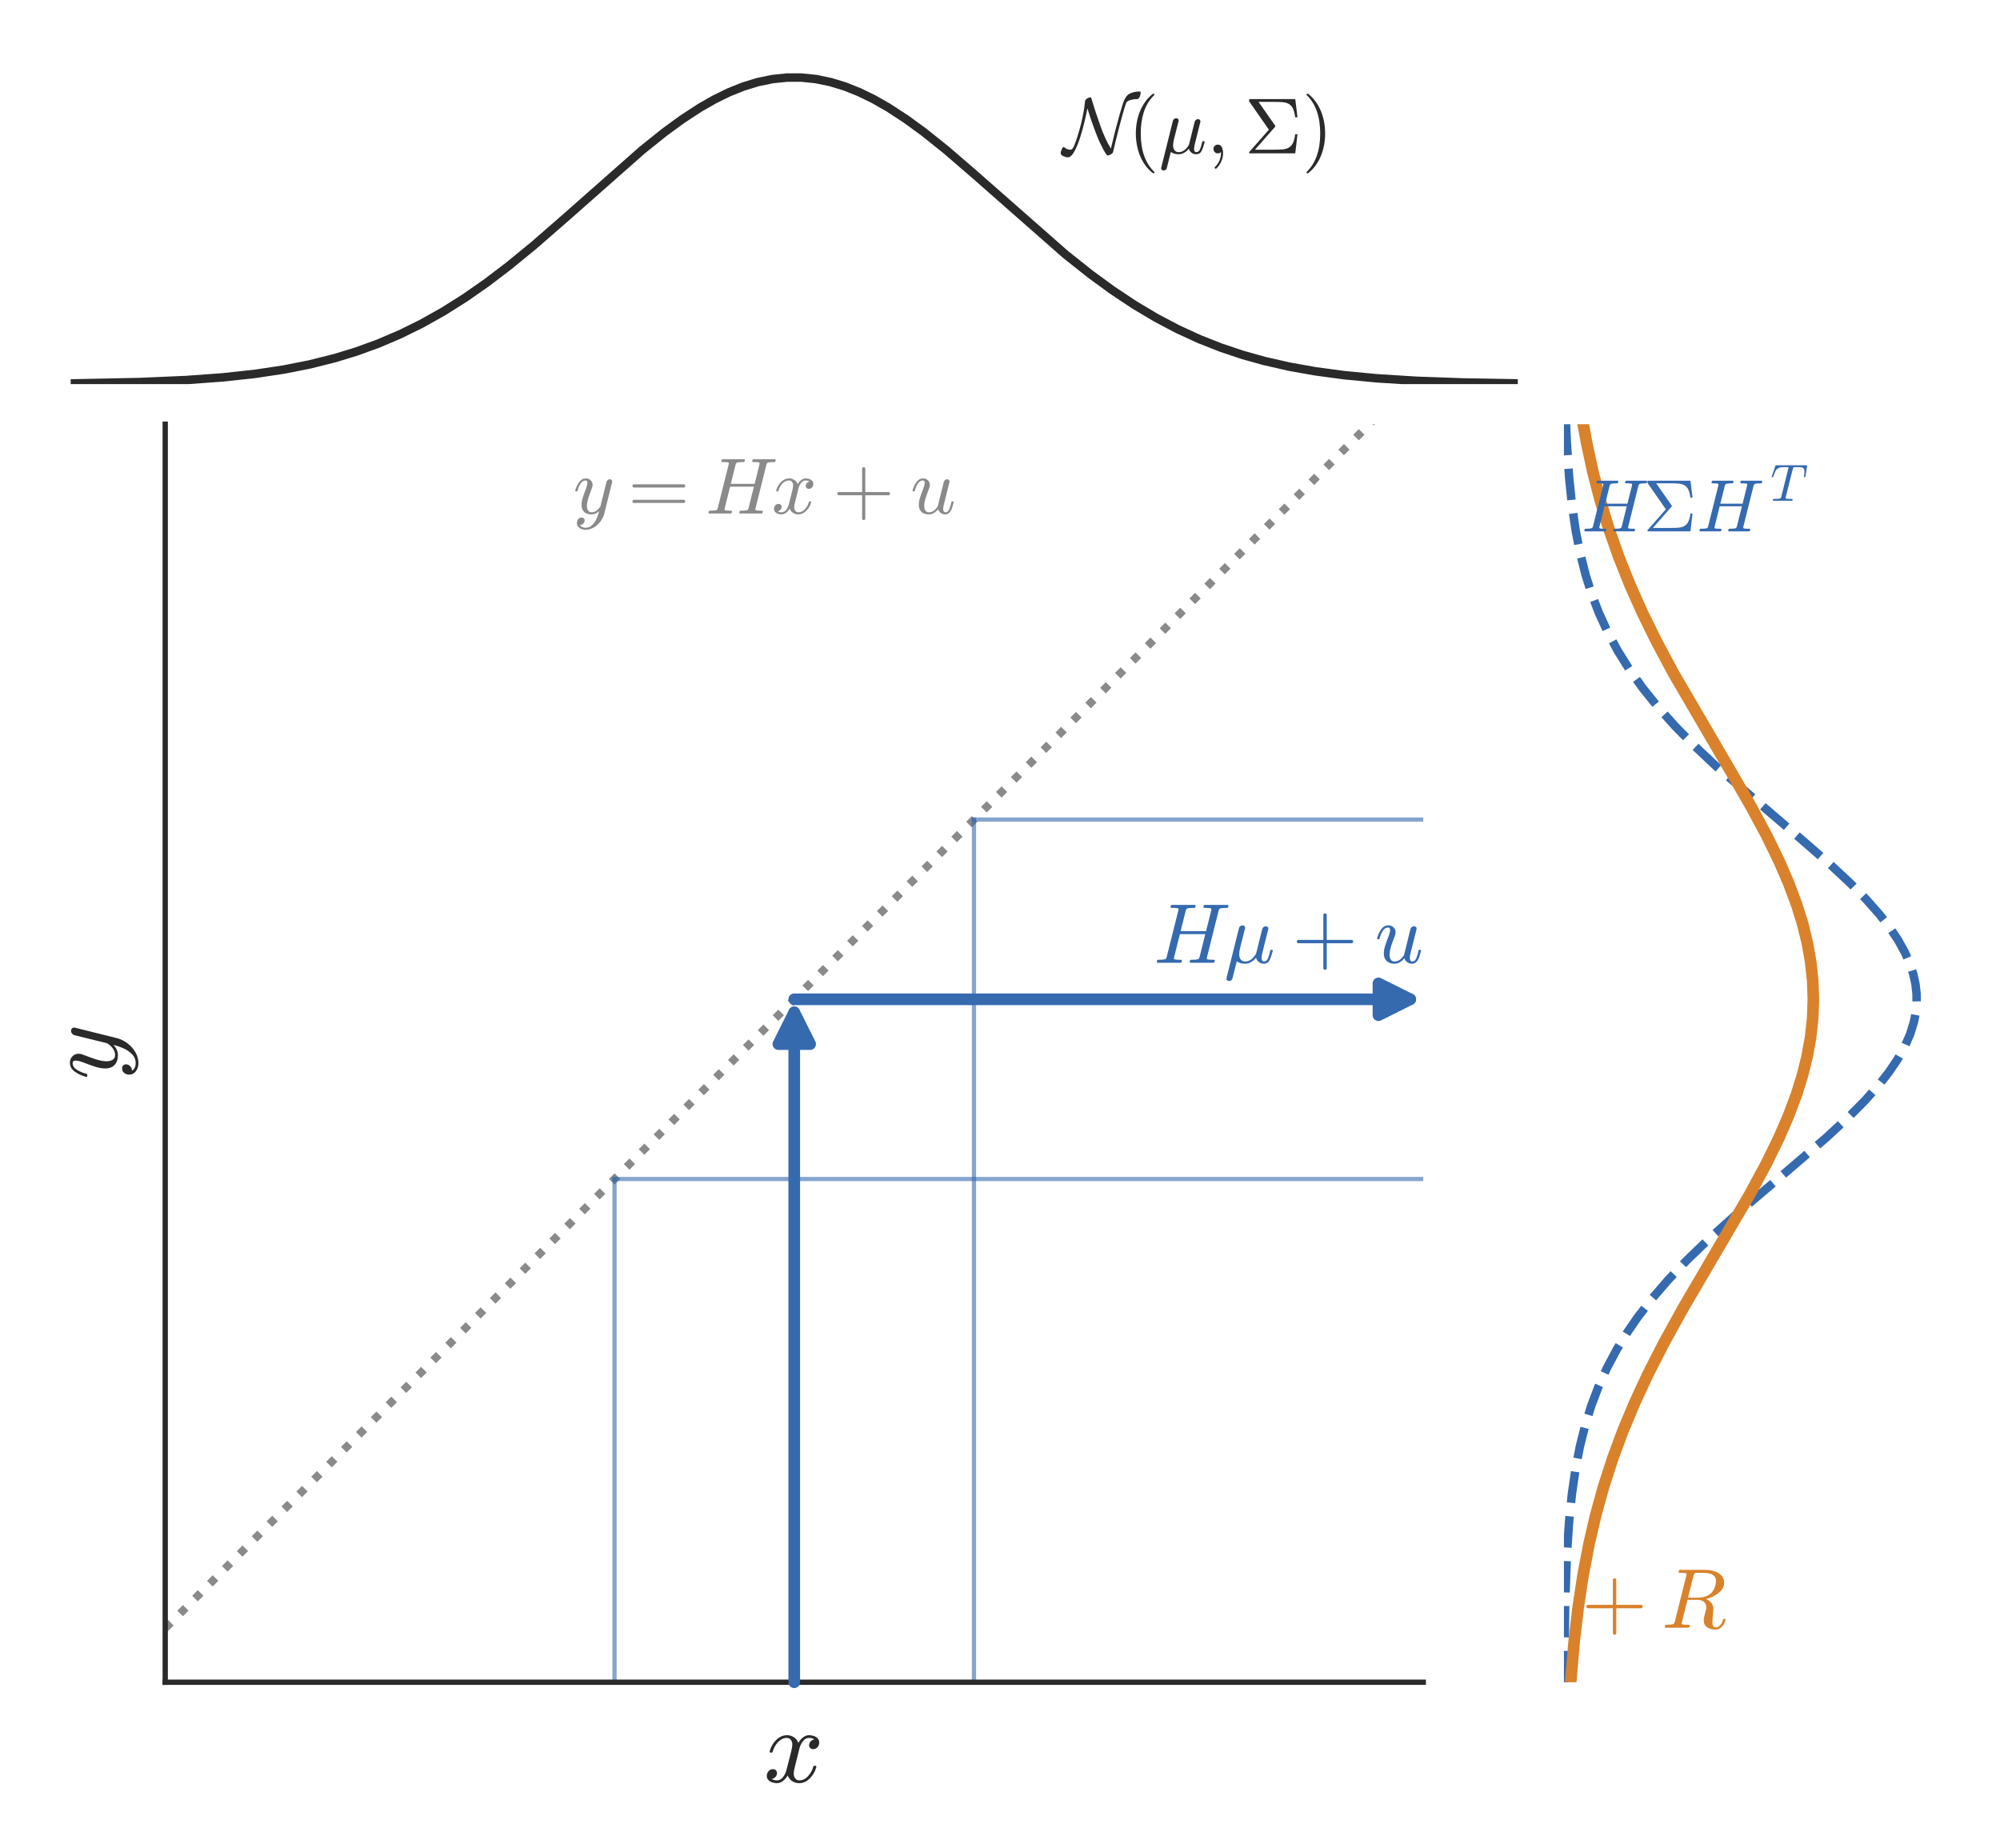
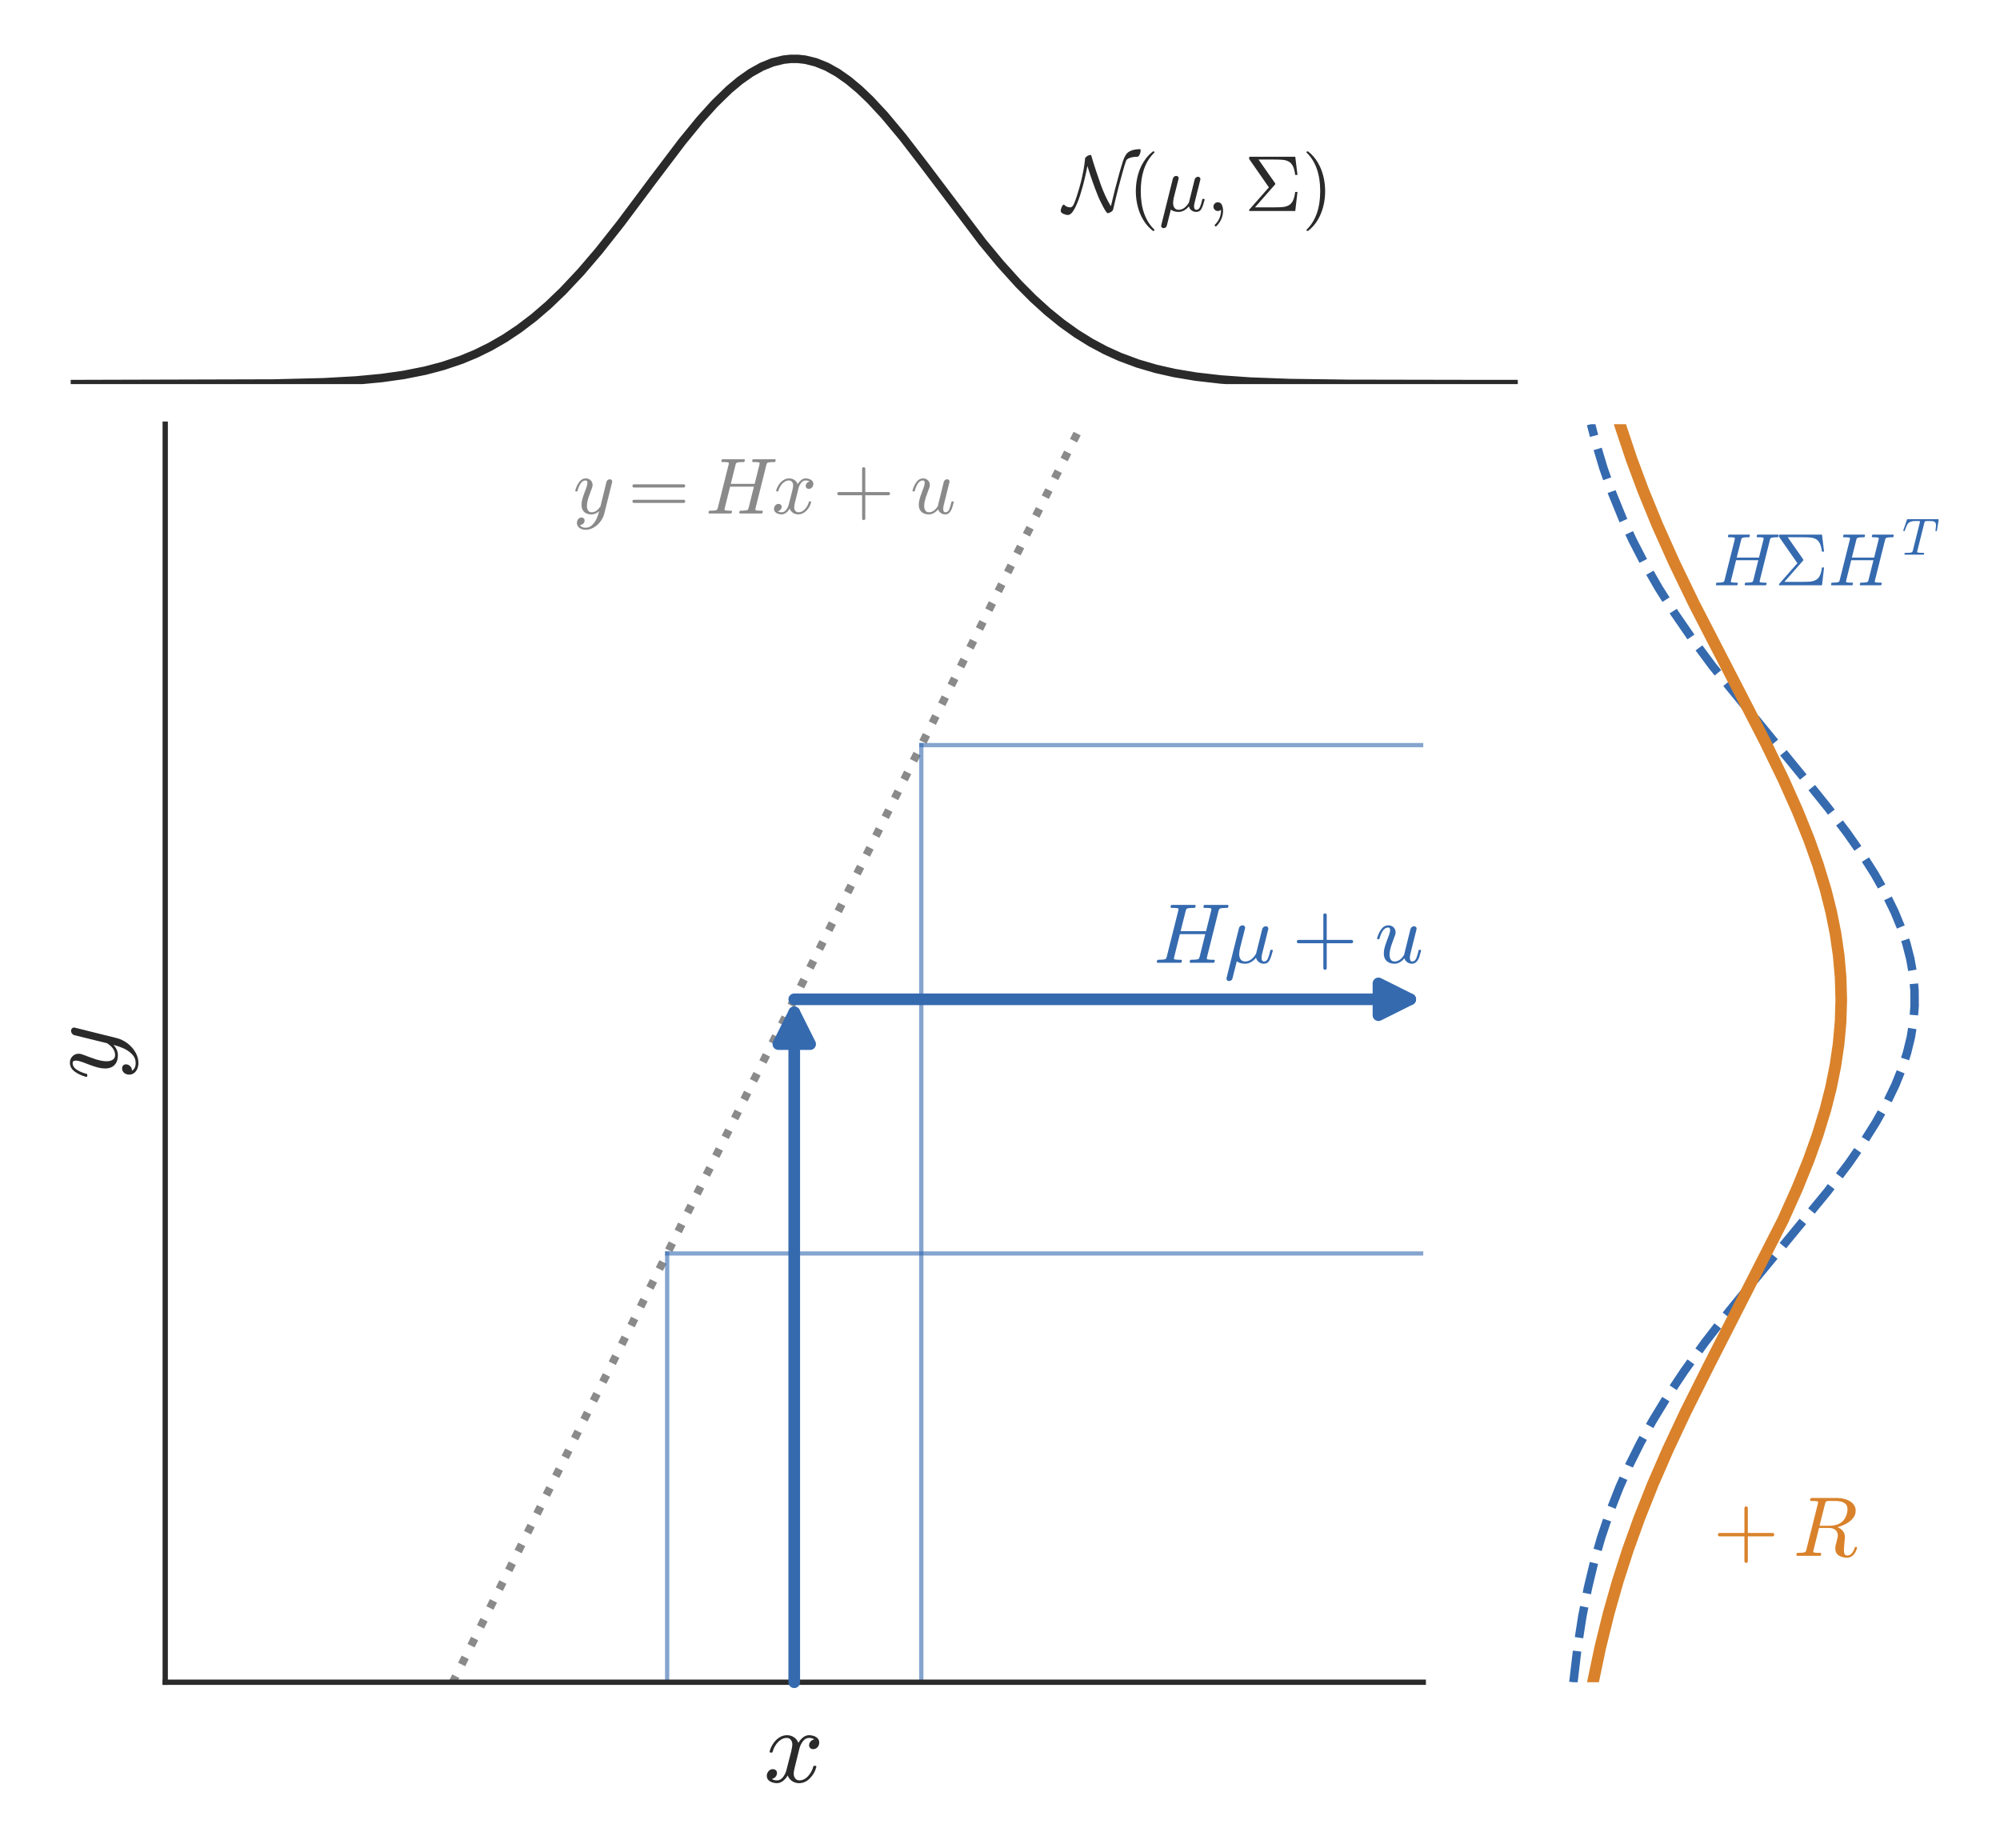
<svg xmlns="http://www.w3.org/2000/svg" xmlns:xlink="http://www.w3.org/1999/xlink" width="377.67pt" height="348.864pt" viewBox="0 0 377.67 348.864" version="1.1">
  <defs>
    <style type="text/css">*{stroke-linejoin: round; stroke-linecap: butt}</style>
  </defs>
  <g id="figure_1">
    <g id="patch_1">
      <path d="M 0 348.864  L 377.67 348.864  L 377.67 0  L 0 0  L 0 348.864  z " style="fill: none" />
    </g>
    <g id="axes_1">
      <g id="patch_2">
        <path d="M 31.2 317.664  L 268.762 317.664  L 268.762 80.102  L 31.2 80.102  L 31.2 317.664  z " style="fill: none" />
      </g>
      <g id="matplotlib.axis_1">
        <g id="text_1">
          <g style="fill: #2a2a2a" transform="translate(144.1811 336.664) scale(0.2 -0.2)">
            <defs>
              <path id="Cmmi10-3f" d="M 500 184  Q 613 97 819 97  Q 1019 97 1172 289  Q 1325 481 1381 709  L 1672 1844  Q 1741 2153 1741 2266  Q 1741 2425 1652 2544  Q 1563 2663 1403 2663  Q 1200 2663 1022 2536  Q 844 2409 722 2214  Q 600 2019 550 1819  Q 538 1778 500 1778  L 422 1778  Q 372 1778 372 1838  L 372 1856  Q 434 2094 584 2320  Q 734 2547 951 2687  Q 1169 2828 1416 2828  Q 1650 2828 1839 2703  Q 2028 2578 2106 2363  Q 2216 2559 2386 2693  Q 2556 2828 2759 2828  Q 2897 2828 3040 2779  Q 3184 2731 3275 2631  Q 3366 2531 3366 2381  Q 3366 2219 3261 2101  Q 3156 1984 2994 1984  Q 2891 1984 2822 2050  Q 2753 2116 2753 2216  Q 2753 2350 2845 2451  Q 2938 2553 3066 2572  Q 2950 2663 2747 2663  Q 2541 2663 2389 2472  Q 2238 2281 2175 2047  L 1894 916  Q 1825 659 1825 494  Q 1825 331 1917 214  Q 2009 97 2163 97  Q 2463 97 2698 361  Q 2934 625 3009 941  Q 3022 978 3059 978  L 3138 978  Q 3163 978 3178 961  Q 3194 944 3194 922  Q 3194 916 3188 903  Q 3097 522 2806 225  Q 2516 -72 2150 -72  Q 1916 -72 1727 54  Q 1538 181 1459 397  Q 1359 209 1182 68  Q 1006 -72 806 -72  Q 669 -72 523 -23  Q 378 25 287 125  Q 197 225 197 378  Q 197 528 301 651  Q 406 775 563 775  Q 669 775 741 711  Q 813 647 813 544  Q 813 409 723 309  Q 634 209 500 184  z " transform="scale(0.015625)" />
            </defs>
            <use xlink:href="#Cmmi10-3f" transform="translate(0 0.8125)" />
          </g>
        </g>
      </g>
      <g id="matplotlib.axis_2">
        <g id="text_2">
          <g style="fill: #2a2a2a" transform="translate(22.2 203.8829) rotate(-90) scale(0.2 -0.2)">
            <defs>
              <path id="Cmmi10-72" d="M 538 -916  Q 672 -1147 1006 -1147  Q 1309 -1147 1531 -934  Q 1753 -722 1889 -420  Q 2025 -119 2100 197  Q 1816 -72 1484 -72  Q 1231 -72 1053 15  Q 875 103 776 276  Q 678 450 678 697  Q 678 906 734 1126  Q 791 1347 892 1617  Q 994 1888 1069 2088  Q 1153 2322 1153 2472  Q 1153 2663 1013 2663  Q 759 2663 595 2402  Q 431 2141 353 1819  Q 341 1778 300 1778  L 225 1778  Q 172 1778 172 1838  L 172 1856  Q 275 2238 487 2533  Q 700 2828 1025 2828  Q 1253 2828 1411 2678  Q 1569 2528 1569 2297  Q 1569 2178 1516 2047  Q 1488 1969 1388 1706  Q 1288 1444 1234 1272  Q 1181 1100 1147 934  Q 1113 769 1113 603  Q 1113 391 1203 244  Q 1294 97 1491 97  Q 1888 97 2203 581  L 2688 2553  Q 2709 2638 2787 2698  Q 2866 2759 2956 2759  Q 3034 2759 3092 2709  Q 3150 2659 3150 2578  Q 3150 2541 3144 2528  L 2509 -19  Q 2425 -347 2200 -647  Q 1975 -947 1658 -1130  Q 1341 -1313 997 -1313  Q 831 -1313 668 -1248  Q 506 -1184 406 -1056  Q 306 -928 306 -756  Q 306 -581 409 -453  Q 513 -325 684 -325  Q 788 -325 858 -389  Q 928 -453 928 -556  Q 928 -703 818 -812  Q 709 -922 563 -922  Q 556 -919 550 -917  Q 544 -916 538 -916  z " transform="scale(0.015625)" />
            </defs>
            <use xlink:href="#Cmmi10-72" transform="translate(0 0.8125)" />
          </g>
        </g>
      </g>
      <g id="line2d_1">
-         <path d="M 31.2 307.483  L 268.762 69.921  L 268.762 69.921  " clip-path="url(#p73cad369c8)" style="fill: none; stroke-dasharray: 1.5,2.475; stroke-dashoffset: 0; stroke: #8a8a8a; stroke-width: 1.5" />
+         <path d="M 69.4 349.864  L 244.832 -1  L 244.832 -1  " clip-path="url(#pf009cee28e)" style="fill: none; stroke-dasharray: 1.5,2.475; stroke-dashoffset: 0; stroke: #8a8a8a; stroke-width: 1.5" />
      </g>
      <g id="line2d_2">
-         <path d="M 116.044 317.664  L 116.044 222.639  " clip-path="url(#p73cad369c8)" style="fill: none; stroke: #356aaf; stroke-opacity: 0.6; stroke-width: 0.8; stroke-linecap: square" />
+         <path d="M 125.984 317.664  L 125.984 236.697  " clip-path="url(#pf009cee28e)" style="fill: none; stroke: #356aaf; stroke-opacity: 0.6; stroke-width: 0.8; stroke-linecap: square" />
      </g>
      <g id="line2d_3">
-         <path d="M 116.044 222.639  L 268.762 222.639  " clip-path="url(#p73cad369c8)" style="fill: none; stroke: #356aaf; stroke-opacity: 0.6; stroke-width: 0.8; stroke-linecap: square" />
+         <path d="M 125.984 236.697  L 268.762 236.697  " clip-path="url(#pf009cee28e)" style="fill: none; stroke: #356aaf; stroke-opacity: 0.6; stroke-width: 0.8; stroke-linecap: square" />
      </g>
      <g id="line2d_4">
-         <path d="M 183.919 317.664  L 183.919 154.764  " clip-path="url(#p73cad369c8)" style="fill: none; stroke: #356aaf; stroke-opacity: 0.6; stroke-width: 0.8; stroke-linecap: square" />
+         <path d="M 173.978 317.664  L 173.978 140.707  " clip-path="url(#pf009cee28e)" style="fill: none; stroke: #356aaf; stroke-opacity: 0.6; stroke-width: 0.8; stroke-linecap: square" />
      </g>
      <g id="line2d_5">
-         <path d="M 183.919 154.764  L 268.762 154.764  " clip-path="url(#p73cad369c8)" style="fill: none; stroke: #356aaf; stroke-opacity: 0.6; stroke-width: 0.8; stroke-linecap: square" />
+         <path d="M 173.978 140.707  L 268.762 140.707  " clip-path="url(#pf009cee28e)" style="fill: none; stroke: #356aaf; stroke-opacity: 0.6; stroke-width: 0.8; stroke-linecap: square" />
      </g>
      <g id="patch_3">
        <path d="M 31.2 317.664  L 31.2 80.102  " style="fill: none; stroke: #2a2a2a; stroke-linejoin: miter; stroke-linecap: square" />
      </g>
      <g id="patch_4">
        <path d="M 31.2 317.664  L 268.762 317.664  " style="fill: none; stroke: #2a2a2a; stroke-linejoin: miter; stroke-linecap: square" />
      </g>
      <g id="text_3">
        <g style="fill: #8a8a8a" transform="translate(108.2248 97.0706) scale(0.15 -0.15)">
          <defs>
            <path id="Cmr10-29" d="M 481 850  Q 428 850 393 890  Q 359 931 359 978  Q 359 1031 393 1068  Q 428 1106 481 1106  L 4500 1106  Q 4547 1106 4581 1068  Q 4616 1031 4616 978  Q 4616 931 4581 890  Q 4547 850 4500 850  L 481 850  z M 481 2094  Q 428 2094 393 2131  Q 359 2169 359 2222  Q 359 2269 393 2309  Q 428 2350 481 2350  L 4500 2350  Q 4547 2350 4581 2309  Q 4616 2269 4616 2222  Q 4616 2169 4581 2131  Q 4547 2094 4500 2094  L 481 2094  z " transform="scale(0.015625)" />
            <path id="Cmmi10-49" d="M 300 0  Q 238 0 238 84  Q 241 100 250 139  Q 259 178 276 201  Q 294 225 319 225  Q 709 225 863 269  Q 947 297 984 441  L 1863 3956  Q 1875 4019 1875 4044  Q 1875 4113 1797 4122  Q 1678 4147 1338 4147  Q 1275 4147 1275 4231  Q 1297 4313 1309 4342  Q 1322 4372 1381 4372  L 3103 4372  Q 3169 4372 3169 4288  Q 3166 4272 3156 4234  Q 3147 4197 3131 4172  Q 3116 4147 3084 4147  Q 2694 4147 2541 4103  Q 2456 4072 2419 3928  L 2034 2388  L 3956 2388  L 4347 3956  Q 4359 4019 4359 4044  Q 4359 4113 4281 4122  Q 4159 4147 3822 4147  Q 3756 4147 3756 4231  Q 3778 4313 3790 4342  Q 3803 4372 3866 4372  L 5588 4372  Q 5650 4372 5650 4288  Q 5647 4272 5637 4233  Q 5628 4194 5611 4170  Q 5594 4147 5569 4147  Q 5178 4147 5025 4103  Q 4941 4075 4903 3928  L 4025 416  Q 4013 353 4013 325  Q 4013 259 4091 250  Q 4213 225 4550 225  Q 4616 225 4616 141  Q 4597 66 4578 33  Q 4559 0 4506 0  L 2784 0  Q 2719 0 2719 84  Q 2731 131 2737 153  Q 2744 175 2761 200  Q 2778 225 2803 225  Q 3194 225 3347 269  Q 3431 297 3469 441  L 3897 2163  L 1978 2163  L 1544 416  Q 1528 338 1528 325  Q 1528 259 1606 250  Q 1728 225 2069 225  Q 2131 225 2131 141  Q 2109 56 2095 28  Q 2081 0 2022 0  L 300 0  z " transform="scale(0.015625)" />
            <path id="Cmr10-4c" d="M 481 1472  Q 428 1472 393 1512  Q 359 1553 359 1600  Q 359 1647 393 1687  Q 428 1728 481 1728  L 2363 1728  L 2363 3616  Q 2363 3666 2400 3698  Q 2438 3731 2491 3731  Q 2538 3731 2578 3698  Q 2619 3666 2619 3616  L 2619 1728  L 4500 1728  Q 4547 1728 4581 1687  Q 4616 1647 4616 1600  Q 4616 1553 4581 1512  Q 4547 1472 4500 1472  L 2619 1472  L 2619 -416  Q 2619 -466 2578 -498  Q 2538 -531 2491 -531  Q 2438 -531 2400 -498  Q 2363 -466 2363 -416  L 2363 1472  L 481 1472  z " transform="scale(0.015625)" />
            <path id="Cmmi10-60" d="M 678 697  Q 678 906 734 1126  Q 791 1347 892 1617  Q 994 1888 1069 2088  Q 1153 2322 1153 2472  Q 1153 2663 1013 2663  Q 759 2663 595 2402  Q 431 2141 353 1819  Q 341 1778 300 1778  L 225 1778  Q 172 1778 172 1838  L 172 1856  Q 275 2238 487 2533  Q 700 2828 1025 2828  Q 1253 2828 1411 2678  Q 1569 2528 1569 2297  Q 1569 2178 1516 2047  Q 1488 1969 1388 1706  Q 1288 1444 1234 1272  Q 1181 1100 1147 934  Q 1113 769 1113 603  Q 1113 391 1203 244  Q 1294 97 1497 97  Q 1906 97 2216 603  Q 2222 628 2226 651  Q 2231 675 2234 697  L 2694 2553  Q 2716 2638 2794 2698  Q 2872 2759 2963 2759  Q 3041 2759 3098 2709  Q 3156 2659 3156 2578  Q 3156 2541 3150 2528  L 2688 684  Q 2644 494 2644 372  Q 2644 97 2828 97  Q 3034 97 3136 351  Q 3238 606 3309 941  Q 3322 978 3359 978  L 3438 978  Q 3463 978 3478 956  Q 3494 934 3494 916  Q 3425 641 3361 444  Q 3297 247 3159 87  Q 3022 -72 2816 -72  Q 2613 -72 2452 39  Q 2291 150 2234 341  Q 2088 153 1894 40  Q 1700 -72 1484 -72  Q 1116 -72 897 129  Q 678 331 678 697  z " transform="scale(0.015625)" />
          </defs>
          <use xlink:href="#Cmmi10-72" transform="translate(0 0.6875)" />
          <use xlink:href="#Cmr10-29" transform="translate(69.02349 0.6875)" />
          <use xlink:href="#Cmmi10-49" transform="translate(166.7091 0.6875)" />
          <use xlink:href="#Cmmi10-3f" transform="translate(249.8146 0.6875)" />
          <use xlink:href="#Cmr10-4c" transform="translate(326.8947 0.6875)" />
          <use xlink:href="#Cmmi10-60" transform="translate(424.5803 0.6875)" />
        </g>
      </g>
      <g id="patch_5">
        <path d="M 149.981 317.664  Q 149.981 253.183 149.981 191.161  " style="fill: none; stroke: #356aaf; stroke-width: 2.2; stroke-linecap: round" />
        <path d="M 146.981 197.161  L 149.981 191.161  L 152.981 197.161  z " style="fill: #356aaf; stroke: #356aaf; stroke-width: 2.2; stroke-linecap: round" />
      </g>
      <g id="patch_6">
        <path d="M 149.981 188.702  Q 209.372 188.702 266.302 188.702  " style="fill: none; stroke: #356aaf; stroke-width: 2.2; stroke-linecap: round" />
        <path d="M 260.302 185.702  L 266.302 188.702  L 260.302 191.702  z " style="fill: #356aaf; stroke: #356aaf; stroke-width: 2.2; stroke-linecap: round" />
      </g>
      <g id="text_4">
        <g style="fill: #356aaf" transform="translate(217.856 181.9142) scale(0.16 -0.16)">
          <defs>
            <path id="Cmmi10-20" d="M 178 -1203  Q 178 -1166 184 -1153  L 1125 2625  Q 1153 2716 1226 2772  Q 1300 2828 1394 2828  Q 1475 2828 1531 2779  Q 1588 2731 1588 2650  Q 1588 2631 1586 2620  Q 1584 2609 1581 2597  L 1203 1100  Q 1141 834 1141 641  Q 1141 403 1253 250  Q 1366 97 1594 97  Q 2059 97 2413 678  Q 2416 684 2417 687  Q 2419 691 2419 697  L 2881 2553  Q 2903 2638 2981 2698  Q 3059 2759 3150 2759  Q 3225 2759 3283 2709  Q 3341 2659 3341 2578  Q 3341 2541 3334 2528  L 2875 684  Q 2828 503 2828 372  Q 2828 97 3016 97  Q 3216 97 3317 344  Q 3419 591 3494 941  Q 3506 978 3547 978  L 3622 978  Q 3647 978 3664 958  Q 3681 938 3681 916  Q 3569 469 3436 198  Q 3303 -72 3003 -72  Q 2791 -72 2627 50  Q 2463 172 2413 378  Q 2253 178 2039 53  Q 1825 -72 1588 -72  Q 1188 -72 959 116  L 634 -1178  Q 616 -1269 541 -1325  Q 466 -1381 372 -1381  Q 294 -1381 236 -1332  Q 178 -1284 178 -1203  z " transform="scale(0.015625)" />
          </defs>
          <use xlink:href="#Cmmi10-49" transform="translate(0 0.6875)" />
          <use xlink:href="#Cmmi10-20" transform="translate(83.10547 0.6875)" />
          <use xlink:href="#Cmr10-4c" transform="translate(163.3106 0.6875)" />
          <use xlink:href="#Cmmi10-60" transform="translate(260.9962 0.6875)" />
        </g>
      </g>
    </g>
    <g id="axes_2">
      <g id="line2d_6">
-         <path d="M 13.35 72.403  L 26.33 72.146  L 35.211 71.761  L 42.042 71.263  L 48.191 70.596  L 53.656 69.771  L 58.438 68.825  L 63.22 67.629  L 67.319 66.376  L 71.418 64.885  L 75.517 63.139  L 79.616 61.119  L 83.715 58.818  L 87.814 56.233  L 91.913 53.372  L 96.012 50.257  L 100.794 46.344  L 106.942 40.989  L 121.288 28.322  L 125.387 25.037  L 128.803 22.538  L 132.219 20.308  L 134.952 18.75  L 137.684 17.416  L 140.417 16.325  L 143.149 15.492  L 145.882 14.931  L 148.615 14.648  L 151.347 14.648  L 154.08 14.931  L 156.813 15.492  L 159.545 16.325  L 162.278 17.416  L 165.011 18.75  L 167.743 20.308  L 171.159 22.538  L 174.575 25.037  L 178.674 28.322  L 184.139 33.033  L 201.218 48.054  L 206 51.845  L 210.099 54.836  L 214.198 57.56  L 218.297 60.004  L 222.396 62.164  L 226.495 64.045  L 230.594 65.661  L 234.692 67.031  L 238.791 68.175  L 243.573 69.259  L 248.356 70.109  L 253.821 70.846  L 259.969 71.436  L 267.484 71.905  L 276.365 72.223  L 286.612 72.403  L 286.612 72.403  " clip-path="url(#p0afd058005)" style="fill: none; stroke: #2a2a2a; stroke-width: 1.6; stroke-linecap: square" />
+         <path d="M 13.35 72.529  L 51.607 72.422  L 61.171 72.182  L 67.319 71.836  L 72.101 71.382  L 76.2 70.804  L 80.299 69.991  L 83.715 69.086  L 87.131 67.931  L 89.863 66.796  L 92.596 65.451  L 95.329 63.877  L 98.061 62.054  L 100.794 59.972  L 103.526 57.623  L 106.259 55.007  L 109.675 51.375  L 113.091 47.379  L 117.19 42.194  L 123.338 33.974  L 128.803 26.761  L 132.219 22.587  L 134.952 19.562  L 137.684 16.902  L 139.734 15.19  L 141.783 13.749  L 143.833 12.604  L 145.882 11.773  L 147.932 11.268  L 149.298 11.118  L 150.664 11.118  L 152.031 11.268  L 154.08 11.773  L 156.129 12.604  L 158.179 13.749  L 160.228 15.19  L 162.278 16.902  L 164.327 18.86  L 167.06 21.8  L 170.476 25.898  L 174.575 31.224  L 185.505 45.692  L 188.921 49.817  L 192.337 53.601  L 195.069 56.348  L 197.802 58.831  L 200.535 61.046  L 203.267 62.997  L 206 64.694  L 208.733 66.151  L 211.465 67.388  L 214.881 68.657  L 218.297 69.656  L 221.712 70.431  L 225.811 71.118  L 230.594 71.666  L 236.059 72.054  L 243.573 72.334  L 254.504 72.482  L 279.781 72.529  L 286.612 72.529  L 286.612 72.529  " clip-path="url(#pfaebd64e0d)" style="fill: none; stroke: #2a2a2a; stroke-width: 1.6; stroke-linecap: square" />
      </g>
      <g id="text_5">
-         <g style="fill: #2a2a2a" transform="translate(200.7298 28.97653) scale(0.15 -0.15)">
+         <g style="fill: #2a2a2a" transform="translate(200.7298 39.86479) scale(0.15 -0.15)">
          <defs>
            <path id="Cmsy10-5b" d="M -184 13  Q -184 131 -103 322  Q -22 513 72 513  Q 84 513 91 506  Q 294 294 594 294  Q 763 294 892 598  Q 1022 903 1147 1306  Q 1213 1509 1308 1837  Q 1403 2166 1453 2369  Q 1497 2538 1558 2827  Q 1619 3116 1658 3331  Q 1697 3547 1728 3772  Q 1759 3997 1784 4244  Q 1784 4278 1831 4325  Q 1900 4397 1997 4453  Q 2088 4494 2181 4513  L 2234 4513  Q 2272 4494 2278 4469  Q 2438 3909 2675 3200  Q 2891 2544 3044 2125  Q 3197 1706 3405 1242  Q 3613 778 3859 384  Q 4194 1819 4525 2988  L 4609 3284  Q 4747 3769 4836 4039  Q 4925 4309 5063 4525  Q 5175 4700 5356 4800  Q 5538 4900 5753 4942  Q 5969 4984 6203 4984  Q 6259 4984 6259 4878  Q 6259 4803 6226 4686  Q 6194 4569 6137 4478  Q 6081 4388 6009 4372  Q 5756 4372 5557 4331  Q 5359 4291 5197 4184  Q 5116 4125 5102 4094  Q 5088 4063 5038 3909  Q 4956 3684 4872 3366  L 4788 3078  Q 4625 2491 4498 2006  Q 4372 1522 4256 1045  Q 4141 569 4031 84  Q 4034 84 4029 92  Q 4025 100 4025 103  Q 4025 47 3951 -15  Q 3878 -78 3783 -120  Q 3688 -163 3628 -172  L 3584 -172  Q 3478 -119 3222 368  Q 2966 856 2834 1172  Q 2359 2347 1966 3628  Q 1916 3319 1759 2648  Q 1603 1978 1387 1297  Q 1172 616 914 148  Q 656 -319 397 -319  Q 231 -319 23 -225  Q -184 -131 -184 13  z " transform="scale(0.015625)" />
            <path id="Cmr10-77" d="M 1984 -1588  Q 1628 -1306 1370 -942  Q 1113 -578 948 -165  Q 784 247 703 697  Q 622 1147 622 1600  Q 622 2059 703 2509  Q 784 2959 951 3375  Q 1119 3791 1378 4153  Q 1638 4516 1984 4788  Q 1984 4800 2016 4800  L 2075 4800  Q 2094 4800 2109 4783  Q 2125 4766 2125 4744  Q 2125 4716 2113 4703  Q 1800 4397 1592 4047  Q 1384 3697 1257 3301  Q 1131 2906 1075 2482  Q 1019 2059 1019 1600  Q 1019 -434 2106 -1491  Q 2125 -1509 2125 -1544  Q 2125 -1559 2108 -1579  Q 2091 -1600 2075 -1600  L 2016 -1600  Q 1984 -1600 1984 -1588  z " transform="scale(0.015625)" />
            <path id="Cmmi10-2c" d="M 634 -1153  Q 634 -1125 659 -1100  Q 891 -878 1019 -587  Q 1147 -297 1147 25  L 1147 103  Q 1044 0 891 0  Q 744 0 641 103  Q 538 206 538 353  Q 538 503 641 603  Q 744 703 891 703  Q 1119 703 1216 492  Q 1313 281 1313 25  Q 1313 -331 1170 -651  Q 1028 -972 769 -1228  Q 744 -1241 728 -1241  Q 697 -1241 665 -1212  Q 634 -1184 634 -1153  z " transform="scale(0.015625)" />
            <path id="Cmr10-a" d="M 422 0  Q 359 0 359 72  Q 359 97 378 116  L 1953 1906  L 378 4172  Q 359 4191 359 4206  L 359 4313  Q 359 4331 379 4351  Q 400 4372 422 4372  L 4078 4372  L 4256 2906  L 4072 2906  Q 4016 3363 3889 3614  Q 3763 3866 3555 3981  Q 3347 4097 3083 4122  Q 2819 4147 2309 4147  L 1119 4147  L 2456 2234  Q 2472 2188 2472 2188  Q 2472 2150 2456 2144  L 831 294  L 2291 294  Q 2800 294 3067 319  Q 3334 344 3546 458  Q 3759 572 3889 830  Q 4019 1088 4072 1538  L 4256 1538  L 4078 0  L 422 0  z " transform="scale(0.015625)" />
            <path id="Cmr10-44" d="M 416 -1600  Q 359 -1600 359 -1544  Q 359 -1516 372 -1503  Q 1466 -434 1466 1600  Q 1466 3634 384 4691  Q 359 4706 359 4744  Q 359 4766 376 4783  Q 394 4800 416 4800  L 475 4800  Q 494 4800 506 4788  Q 966 4425 1272 3906  Q 1578 3388 1720 2800  Q 1863 2213 1863 1600  Q 1863 1147 1786 708  Q 1709 269 1542 -157  Q 1375 -584 1119 -945  Q 863 -1306 506 -1588  Q 494 -1600 475 -1600  L 416 -1600  z " transform="scale(0.015625)" />
          </defs>
          <use xlink:href="#Cmsy10-5b" transform="translate(0 0.125)" />
          <use xlink:href="#Cmr10-77" transform="translate(81.98242 0.125)" />
          <use xlink:href="#Cmmi10-20" transform="translate(120.8008 0.125)" />
          <use xlink:href="#Cmmi10-2c" transform="translate(181.0059 0.125)" />
          <use xlink:href="#Cmr10-a" transform="translate(228.6915 0.125)" />
          <use xlink:href="#Cmr10-44" transform="translate(300.9083 0.125)" />
        </g>
      </g>
    </g>
    <g id="axes_3">
      <g id="line2d_7">
-         <path d="M 295.371 317.664  L 295.556 302.816  L 295.868 293.908  L 296.295 287.375  L 296.841 282.03  L 297.533 277.278  L 298.342 273.121  L 299.388 268.964  L 300.505 265.4  L 301.856 261.837  L 303.471 258.273  L 305.372 254.71  L 307.191 251.741  L 309.232 248.771  L 311.981 245.208  L 315.054 241.644  L 318.438 238.081  L 322.742 233.923  L 328.043 229.172  L 335.73 222.639  L 344.757 214.918  L 349.257 210.761  L 352.195 207.792  L 354.836 204.822  L 356.698 202.446  L 358.308 200.071  L 359.645 197.695  L 360.689 195.32  L 361.425 192.944  L 361.769 191.162  L 361.93 189.38  L 361.908 187.599  L 361.703 185.817  L 361.317 184.035  L 360.752 182.254  L 359.729 179.878  L 358.413 177.502  L 356.821 175.127  L 354.977 172.751  L 352.355 169.782  L 349.432 166.812  L 345.611 163.249  L 340.157 158.497  L 324.22 144.838  L 319.804 140.68  L 316.308 137.117  L 313.114 133.553  L 310.241 129.99  L 307.694 126.426  L 305.47 122.863  L 303.554 119.3  L 301.927 115.736  L 300.564 112.173  L 299.436 108.609  L 298.38 104.452  L 297.562 100.295  L 296.862 95.543  L 296.309 90.198  L 295.877 83.665  L 295.721 80.102  L 295.721 80.102  " clip-path="url(#p3061699b3f)" style="fill: none; stroke-dasharray: 5.92,2.56; stroke-dashoffset: 0; stroke: #356aaf; stroke-width: 1.6" />
+         <path d="M 297.115 317.664  L 297.882 311.131  L 298.805 305.192  L 299.858 299.847  L 300.999 295.096  L 302.357 290.344  L 303.956 285.593  L 305.814 280.842  L 307.666 276.685  L 309.736 272.527  L 312.027 268.37  L 314.914 263.619  L 318.076 258.867  L 321.934 253.522  L 326.535 247.583  L 332.361 240.456  L 345.079 225.015  L 349.119 219.67  L 351.998 215.512  L 354.236 211.949  L 356.225 208.385  L 357.935 204.822  L 359.128 201.852  L 360.094 198.883  L 360.825 195.913  L 361.31 192.944  L 361.545 189.974  L 361.527 187.005  L 361.256 184.035  L 360.735 181.066  L 359.971 178.096  L 358.971 175.127  L 357.747 172.157  L 356.002 168.594  L 353.982 165.03  L 351.717 161.467  L 348.811 157.31  L 345.212 152.558  L 340.427 146.619  L 323.413 125.833  L 319.45 120.487  L 316.181 115.736  L 313.179 110.985  L 310.46 106.234  L 308.317 102.076  L 306.395 97.919  L 304.459 93.168  L 302.789 88.417  L 301.364 83.665  L 300.444 80.102  L 300.444 80.102  " clip-path="url(#p052d1027f7)" style="fill: none; stroke-dasharray: 5.92,2.56; stroke-dashoffset: 0; stroke: #356aaf; stroke-width: 1.6" />
      </g>
      <g id="line2d_8">
-         <path d="M 296.597 317.664  L 297.261 309.943  L 298.031 303.41  L 298.935 297.471  L 300.068 291.532  L 301.31 286.187  L 302.783 280.842  L 304.505 275.497  L 306.484 270.152  L 308.722 264.806  L 311.212 259.461  L 314.246 253.522  L 317.856 246.989  L 323.071 238.081  L 330.373 225.609  L 333.578 219.67  L 335.902 214.918  L 337.709 210.761  L 339.265 206.604  L 340.375 203.04  L 341.258 199.477  L 341.902 195.913  L 342.295 192.35  L 342.431 188.787  L 342.307 185.223  L 341.926 181.66  L 341.294 178.096  L 340.422 174.533  L 339.323 170.969  L 337.777 166.812  L 335.98 162.655  L 333.665 157.903  L 330.8 152.558  L 326.698 145.431  L 315.95 127.02  L 312.783 121.081  L 310.155 115.736  L 307.767 110.391  L 305.635 105.046  L 303.763 99.701  L 302.146 94.356  L 300.77 89.01  L 299.619 83.665  L 298.964 80.102  L 298.964 80.102  " clip-path="url(#p3061699b3f)" style="fill: none; stroke: #d9822b; stroke-width: 2.2; stroke-linecap: square" />
+         <path d="M 300.808 317.664  L 302.177 311.131  L 303.789 304.598  L 305.479 298.659  L 307.39 292.72  L 309.524 286.781  L 312.123 280.248  L 314.969 273.715  L 318.32 266.588  L 322.482 258.273  L 336.708 230.36  L 339.371 224.421  L 341.533 219.076  L 343.232 214.324  L 344.689 209.573  L 345.747 205.416  L 346.586 201.259  L 347.196 197.101  L 347.567 192.944  L 347.694 188.787  L 347.577 184.629  L 347.215 180.472  L 346.616 176.315  L 345.785 172.157  L 344.736 168  L 343.288 163.249  L 341.598 158.497  L 339.443 153.152  L 336.788 147.213  L 333.328 140.086  L 328.132 129.99  L 319.865 113.954  L 316.139 106.234  L 312.948 99.107  L 310.273 92.574  L 308.067 86.635  L 306.082 80.696  L 305.896 80.102  L 305.896 80.102  " clip-path="url(#p052d1027f7)" style="fill: none; stroke: #d9822b; stroke-width: 2.2; stroke-linecap: square" />
      </g>
      <g id="text_6">
-         <g style="fill: #356aaf" transform="translate(298.6625 100.4643) scale(0.14 -0.14)">
+         <g style="fill: #356aaf" transform="translate(323.5028 110.6456) scale(0.14 -0.14)">
          <defs>
            <path id="Cmmi10-78" d="M 294 84  Q 297 100 308 140  Q 319 181 336 203  Q 353 225 384 225  Q 934 225 1113 256  Q 1284 300 1319 441  L 2194 3956  Q 2222 4034 2222 4097  Q 2222 4147 1997 4147  L 1625 4147  Q 1197 4147 964 4015  Q 731 3884 622 3668  Q 513 3453 341 2963  Q 319 2906 275 2906  L 219 2906  Q 153 2906 153 2988  L 609 4313  Q 622 4372 672 4372  L 4453 4372  Q 4519 4372 4519 4288  L 4306 2963  Q 4306 2944 4284 2925  Q 4263 2906 4244 2906  L 4184 2906  Q 4122 2906 4122 2988  Q 4191 3441 4191 3628  Q 4191 3853 4097 3968  Q 4003 4084 3853 4115  Q 3703 4147 3463 4147  L 3084 4147  Q 2913 4147 2853 4115  Q 2794 4084 2753 3928  L 1875 416  Q 1872 403 1870 390  Q 1869 378 1863 359  Q 1863 278 1959 256  Q 2125 225 2669 225  Q 2731 225 2731 141  Q 2709 50 2696 25  Q 2684 0 2625 0  L 359 0  Q 294 0 294 84  z " transform="scale(0.015625)" />
          </defs>
          <use xlink:href="#Cmmi10-49" transform="translate(0 0.892016)" />
          <use xlink:href="#Cmr10-a" transform="translate(83.10547 0.892016)" />
          <use xlink:href="#Cmmi10-49" transform="translate(155.3223 0.892016)" />
          <use xlink:href="#Cmmi10-78" transform="translate(254.7542 42.18125) scale(0.7)" />
        </g>
      </g>
      <g id="text_7">
-         <g style="fill: #d9822b" transform="translate(298.6625 307.4828) scale(0.16 -0.16)">
+         <g style="fill: #d9822b" transform="translate(323.5028 293.9078) scale(0.16 -0.16)">
          <defs>
            <path id="Cmmi10-70" d="M 313 0  Q 250 0 250 84  Q 253 100 262 139  Q 272 178 289 201  Q 306 225 331 225  Q 722 225 878 269  Q 959 297 997 441  L 1875 3956  Q 1888 4019 1888 4044  Q 1888 4113 1813 4122  Q 1691 4147 1350 4147  Q 1288 4147 1288 4231  Q 1291 4247 1300 4286  Q 1309 4325 1326 4348  Q 1344 4372 1369 4372  L 3309 4372  Q 3541 4372 3791 4319  Q 4041 4266 4250 4152  Q 4459 4038 4593 3848  Q 4728 3659 4728 3406  Q 4728 3084 4515 2831  Q 4303 2578 3978 2408  Q 3653 2238 3347 2169  Q 3597 2078 3756 1879  Q 3916 1681 3916 1422  Q 3916 1388 3914 1370  Q 3913 1353 3909 1331  L 3859 763  Q 3853 638 3847 550  Q 3841 463 3841 409  Q 3841 234 3892 129  Q 3944 25 4097 25  Q 4297 25 4448 211  Q 4600 397 4647 616  Q 4675 672 4709 672  L 4769 672  Q 4831 672 4831 588  Q 4784 403 4682 237  Q 4581 72 4426 -34  Q 4272 -141 4091 -141  Q 3716 -141 3452 26  Q 3188 194 3188 550  Q 3188 684 3213 788  L 3353 1356  Q 3378 1434 3378 1538  Q 3378 1803 3198 1954  Q 3019 2106 2747 2106  L 1959 2106  L 1538 416  Q 1522 363 1522 325  Q 1522 259 1600 250  Q 1722 225 2059 225  Q 2125 225 2125 141  Q 2103 50 2090 25  Q 2078 0 2016 0  L 313 0  z M 1997 2272  L 2706 2272  Q 3403 2272 3756 2625  Q 3919 2788 4014 3039  Q 4109 3291 4109 3541  Q 4109 3778 3970 3912  Q 3831 4047 3626 4097  Q 3422 4147 3175 4147  L 2747 4147  Q 2572 4147 2515 4117  Q 2459 4088 2413 3928  L 1997 2272  z " transform="scale(0.015625)" />
          </defs>
          <use xlink:href="#Cmr10-4c" transform="translate(0 0.6875)" />
          <use xlink:href="#Cmmi10-70" transform="translate(94.35259 0.6875)" />
        </g>
      </g>
    </g>
  </g>
  <defs>
-     <clipPath id="p73cad369c8">
+     <clipPath id="pf009cee28e">
      <rect x="31.2" y="80.102" width="237.562" height="237.562" />
    </clipPath>
-     <clipPath id="p0afd058005">
+     <clipPath id="pfaebd64e0d">
      <rect x="13.35" y="7.2" width="273.263" height="65.33" />
    </clipPath>
-     <clipPath id="p3061699b3f">
+     <clipPath id="p052d1027f7">
      <rect x="295.323" y="80.102" width="75.147" height="237.562" />
    </clipPath>
  </defs>
</svg>
